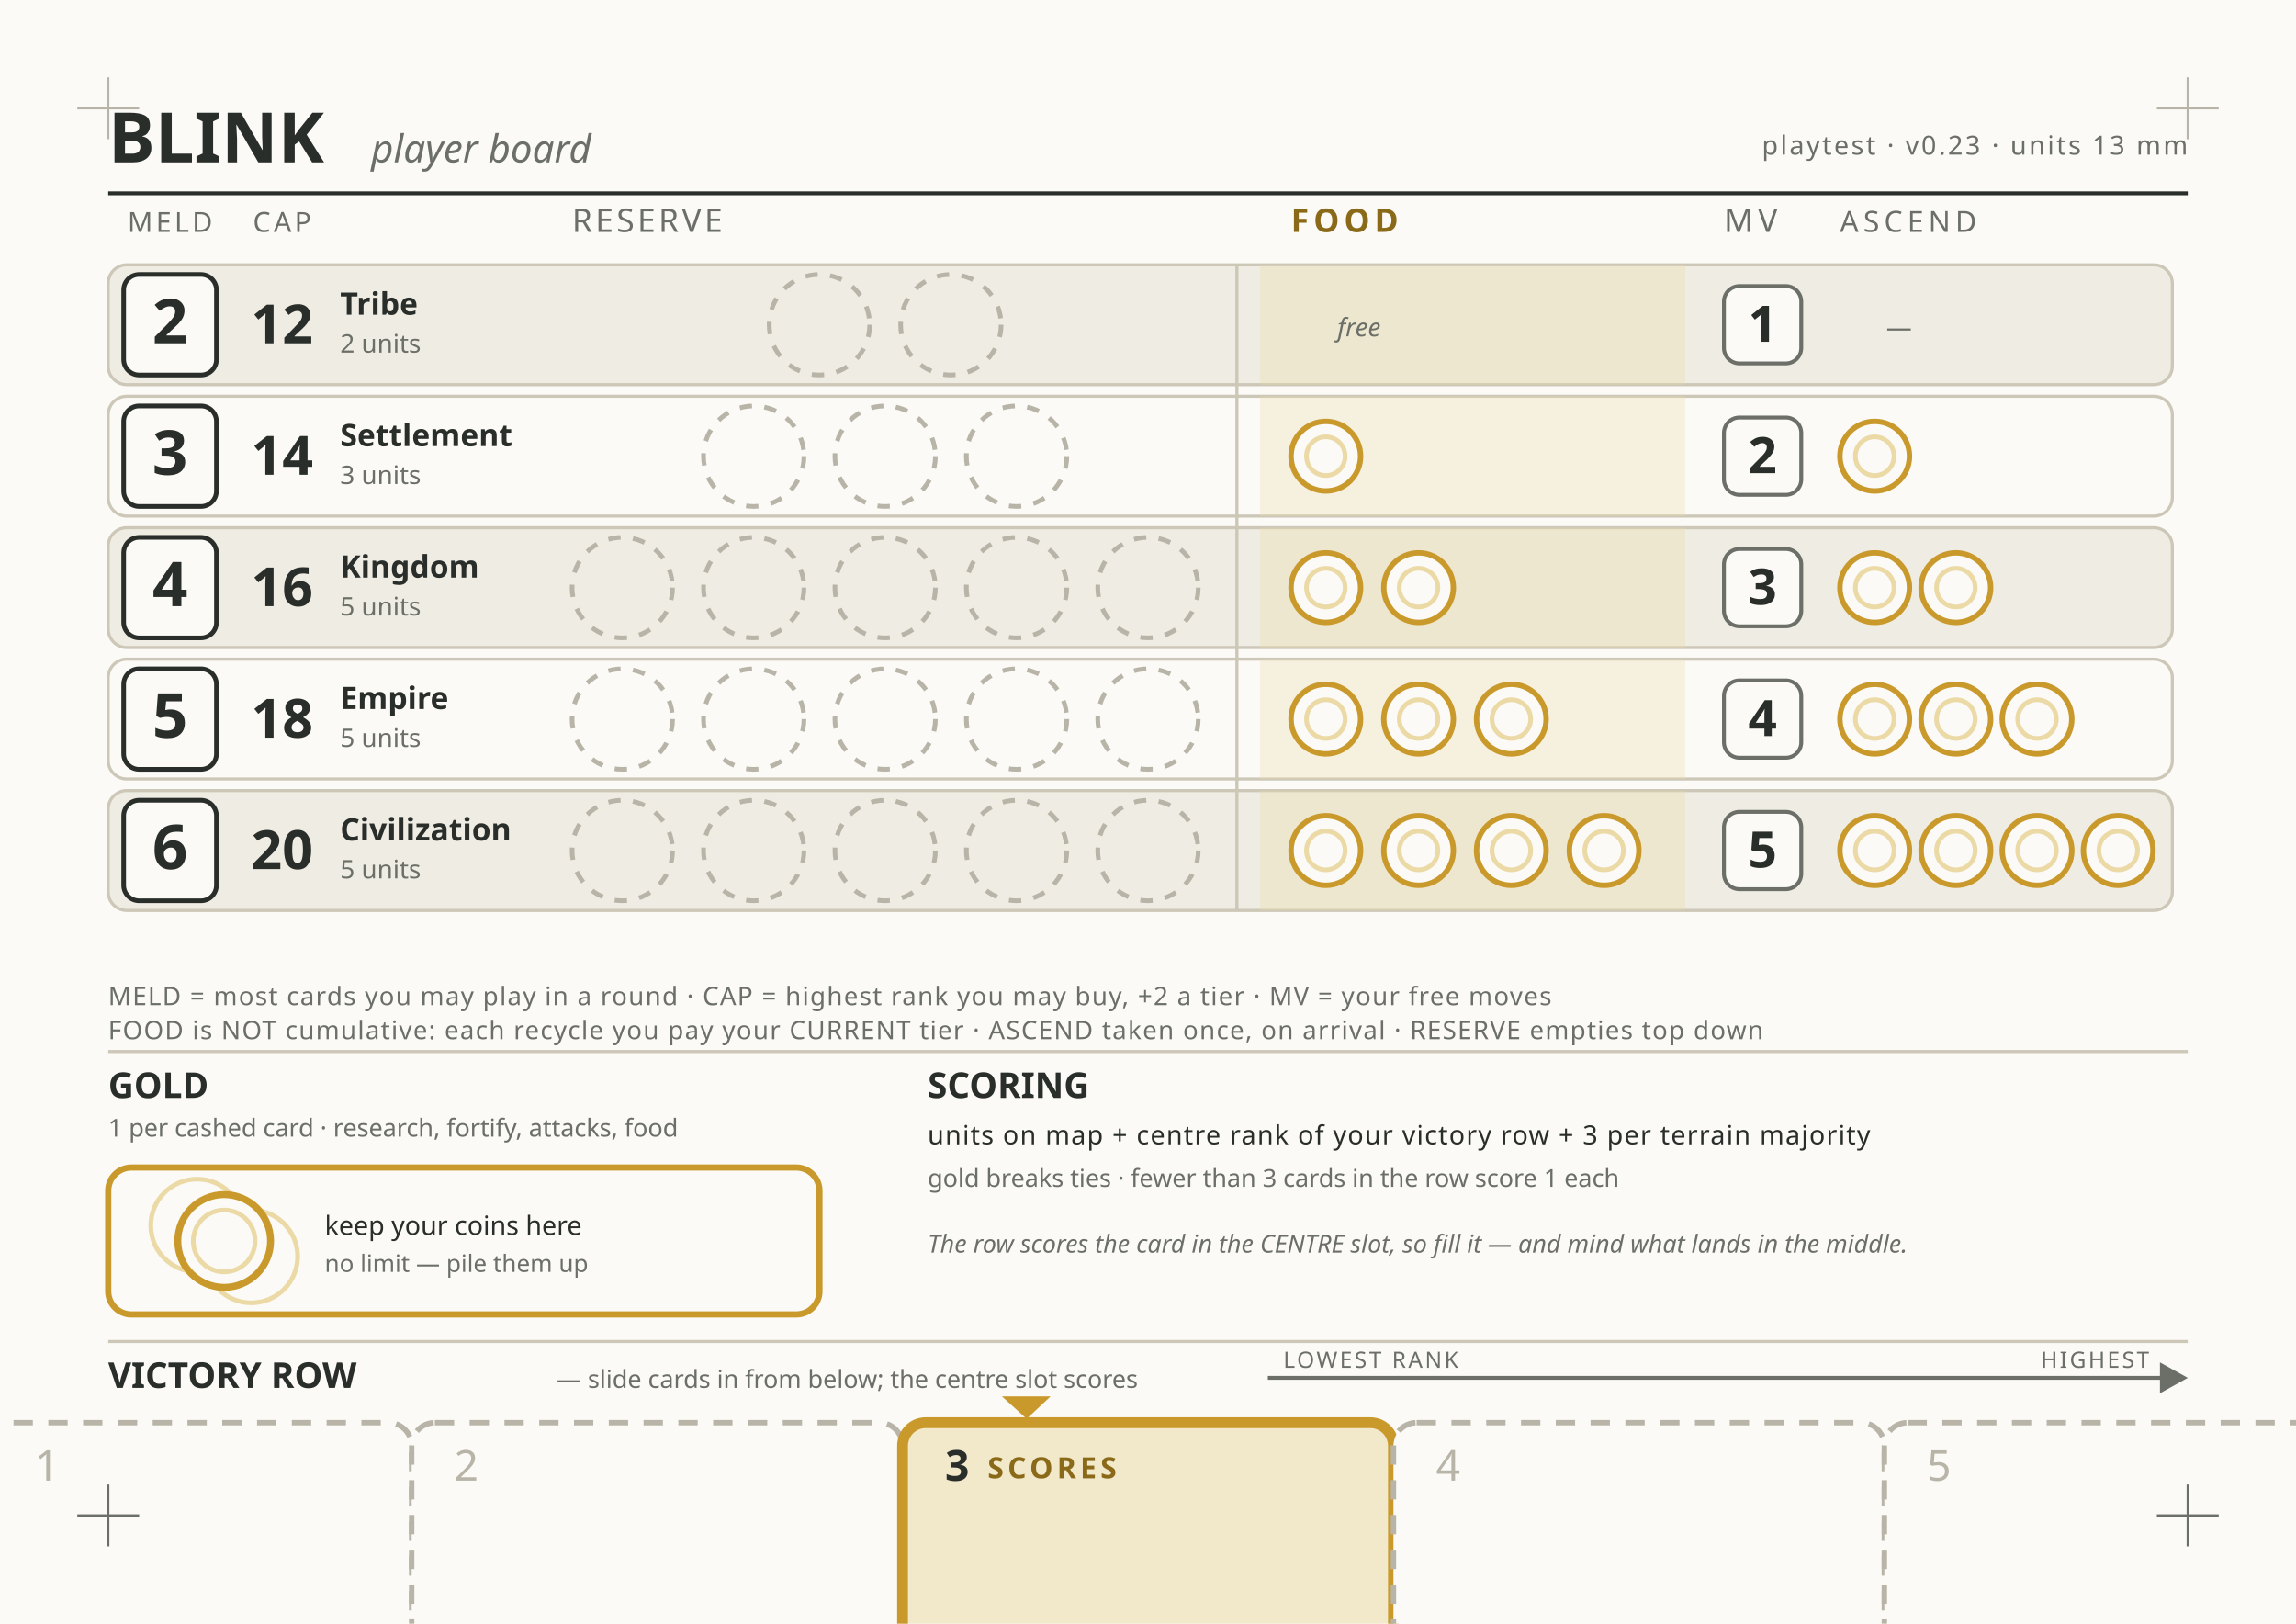
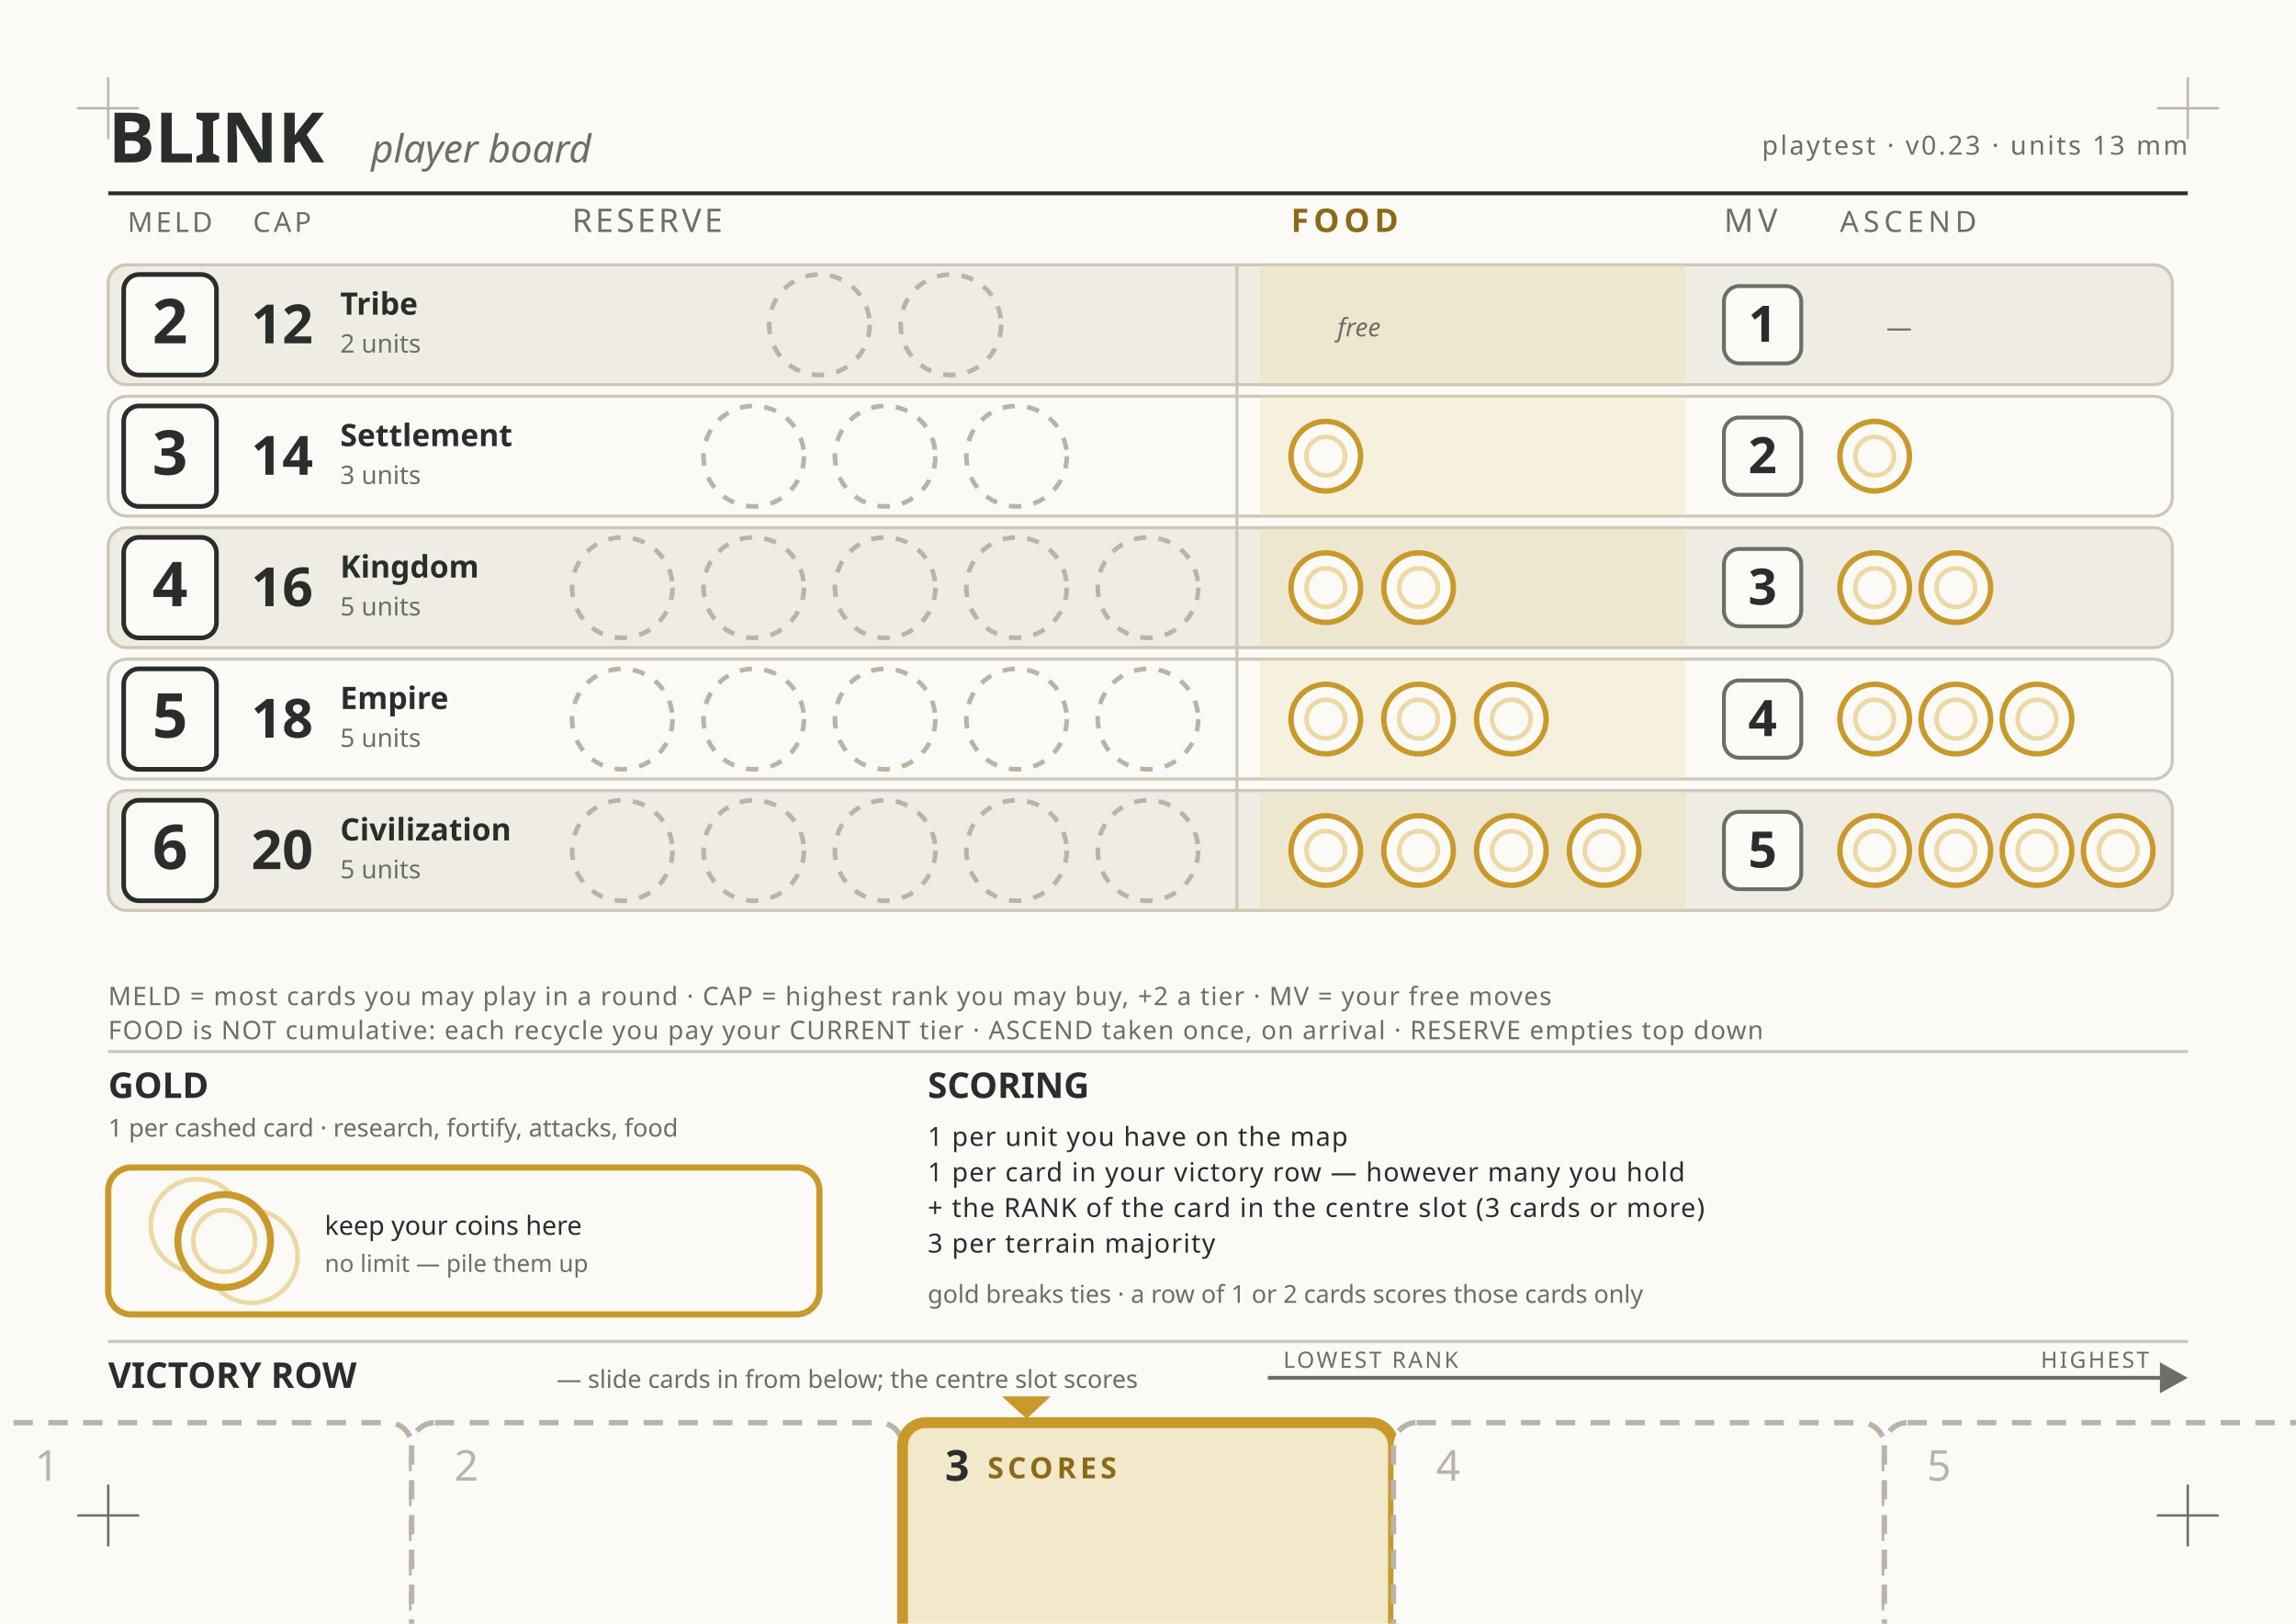
<svg xmlns="http://www.w3.org/2000/svg" width="297.0mm" height="210.0mm" viewBox="0 0 297.0 210.0">
  <rect x="0" y="0" width="297.0" height="210.0" fill="#FBFAF6" />
  <path d="M10.0 14.0 h8 M14.0 10.0 v8" stroke="#B9B4A8" stroke-width="0.3" />
  <path d="M279.0 14.0 h8 M283.0 10.0 v8" stroke="#B9B4A8" stroke-width="0.3" />
  <path d="M10.0 196.0 h8 M14.0 192.0 v8" stroke="#B9B4A8" stroke-width="0.3" />
  <path d="M279.0 196.0 h8 M283.0 192.0 v8" stroke="#B9B4A8" stroke-width="0.3" />
  <text x="14.00" y="21.00" font-family="IBM Plex Sans" font-size="9" fill="#2A2E2B" text-anchor="start" font-weight="600" letter-spacing="0" style="">BLINK</text>
  <text x="48.00" y="21.00" font-family="IBM Plex Sans" font-size="5" fill="#6B6F68" text-anchor="start" font-weight="400" letter-spacing="0" style="font-style:italic">player board</text>
  <text x="283.00" y="20.00" font-family="IBM Plex Mono" font-size="3.4" fill="#6B6F68" text-anchor="end" font-weight="400" letter-spacing="0.3" style="">playtest · v0.23 · units 13 mm</text>
  <line x1="14.0" y1="25.0" x2="283.0" y2="25.0" stroke="#2A2E2B" stroke-width="0.5" />
  <text x="22.00" y="30.00" font-family="IBM Plex Mono" font-size="3.6" fill="#6B6F68" text-anchor="middle" font-weight="400" letter-spacing="0.4" style="">MELD</text>
  <text x="36.50" y="30.00" font-family="IBM Plex Mono" font-size="3.6" fill="#6B6F68" text-anchor="middle" font-weight="400" letter-spacing="0.4" style="">CAP</text>
  <text x="74.00" y="30.00" font-family="IBM Plex Mono" font-size="4.2" fill="#6B6F68" text-anchor="start" font-weight="400" letter-spacing="0.4" style="">RESERVE</text>
  <text x="167.00" y="30.00" font-family="IBM Plex Mono" font-size="4.2" fill="#8A6A18" text-anchor="start" font-weight="600" letter-spacing="0.6" style="">FOOD</text>
  <text x="223.00" y="30.00" font-family="IBM Plex Mono" font-size="4.2" fill="#6B6F68" text-anchor="start" font-weight="400" letter-spacing="0.6" style="">MV</text>
  <text x="238.00" y="30.00" font-family="IBM Plex Mono" font-size="3.8" fill="#6B6F68" text-anchor="start" font-weight="400" letter-spacing="0.6" style="">ASCEND</text>
  <rect x="14.0" y="34.25" width="267.0" height="15.5" rx="2.4" fill="#EFECE3" stroke="#CDC7B8" stroke-width="0.4" />
  <rect x="163.0" y="34.25" width="55.0" height="15.5" fill="#EBD9A6" fill-opacity="0.3" />
  <rect x="16.0" y="35.5" width="12" height="13.0" rx="2" fill="#FBFAF6" stroke="#2A2E2B" stroke-width="0.6" />
  <text x="22.00" y="44.40" font-family="IBM Plex Sans" font-size="8" fill="#2A2E2B" text-anchor="middle" font-weight="600" letter-spacing="0" style="">2</text>
  <text x="36.50" y="44.40" font-family="IBM Plex Sans" font-size="7" fill="#2A2E2B" text-anchor="middle" font-weight="600" letter-spacing="0" style="">12</text>
  <text x="44.00" y="40.70" font-family="IBM Plex Sans" font-size="4.0" fill="#2A2E2B" text-anchor="start" font-weight="600" letter-spacing="0" style="">Tribe</text>
  <text x="44.00" y="45.60" font-family="IBM Plex Mono" font-size="3.3" fill="#6B6F68" text-anchor="start" font-weight="400" letter-spacing="0" style="">2 units</text>
  <circle cx="106.00" cy="42.00" r="6.50" fill="none" stroke="#B9B4A8" stroke-width="0.6" stroke-dasharray="1.6 1.6" />
  <circle cx="123.00" cy="42.00" r="6.50" fill="none" stroke="#B9B4A8" stroke-width="0.6" stroke-dasharray="1.6 1.6" />
  <text x="173.00" y="43.50" font-family="IBM Plex Mono" font-size="3.3" fill="#6B6F68" text-anchor="start" font-weight="400" letter-spacing="0" style="font-style:italic">free</text>
  <rect x="223.0" y="37.0" width="10" height="10.0" rx="2" fill="#FBFAF6" stroke="#6B6F68" stroke-width="0.5" />
  <text x="228.00" y="44.20" font-family="IBM Plex Sans" font-size="6.5" fill="#2A2E2B" text-anchor="middle" font-weight="600" letter-spacing="0" style="">1</text>
  <text x="244.00" y="43.50" font-family="IBM Plex Mono" font-size="3.3" fill="#6B6F68" text-anchor="start" font-weight="400" letter-spacing="0" style="">—</text>
  <rect x="14.0" y="51.25" width="267.0" height="15.5" rx="2.4" fill="#FBFAF6" stroke="#CDC7B8" stroke-width="0.4" />
  <rect x="163.0" y="51.25" width="55.0" height="15.5" fill="#EBD9A6" fill-opacity="0.3" />
  <rect x="16.0" y="52.5" width="12" height="13.0" rx="2" fill="#FBFAF6" stroke="#2A2E2B" stroke-width="0.6" />
  <text x="22.00" y="61.40" font-family="IBM Plex Sans" font-size="8" fill="#2A2E2B" text-anchor="middle" font-weight="600" letter-spacing="0" style="">3</text>
  <text x="36.50" y="61.40" font-family="IBM Plex Sans" font-size="7" fill="#2A2E2B" text-anchor="middle" font-weight="600" letter-spacing="0" style="">14</text>
  <text x="44.00" y="57.70" font-family="IBM Plex Sans" font-size="4.0" fill="#2A2E2B" text-anchor="start" font-weight="600" letter-spacing="0" style="">Settlement</text>
  <text x="44.00" y="62.60" font-family="IBM Plex Mono" font-size="3.3" fill="#6B6F68" text-anchor="start" font-weight="400" letter-spacing="0" style="">3 units</text>
  <circle cx="97.50" cy="59.00" r="6.50" fill="none" stroke="#B9B4A8" stroke-width="0.6" stroke-dasharray="1.6 1.6" />
  <circle cx="114.50" cy="59.00" r="6.50" fill="none" stroke="#B9B4A8" stroke-width="0.6" stroke-dasharray="1.6 1.6" />
  <circle cx="131.50" cy="59.00" r="6.50" fill="none" stroke="#B9B4A8" stroke-width="0.6" stroke-dasharray="1.6 1.6" />
  <circle cx="171.50" cy="59.00" r="4.50" fill="#FBFAF6" stroke="#C9992B" stroke-width="0.7" />
  <circle cx="171.50" cy="59.00" r="2.50" fill="none" stroke="#EBD9A6" stroke-width="0.6" />
  <rect x="223.0" y="54.0" width="10" height="10.0" rx="2" fill="#FBFAF6" stroke="#6B6F68" stroke-width="0.5" />
  <text x="228.00" y="61.20" font-family="IBM Plex Sans" font-size="6.5" fill="#2A2E2B" text-anchor="middle" font-weight="600" letter-spacing="0" style="">2</text>
  <circle cx="242.50" cy="59.00" r="4.50" fill="#FBFAF6" stroke="#C9992B" stroke-width="0.7" />
  <circle cx="242.50" cy="59.00" r="2.50" fill="none" stroke="#EBD9A6" stroke-width="0.6" />
  <rect x="14.0" y="68.25" width="267.0" height="15.5" rx="2.4" fill="#EFECE3" stroke="#CDC7B8" stroke-width="0.4" />
  <rect x="163.0" y="68.25" width="55.0" height="15.5" fill="#EBD9A6" fill-opacity="0.3" />
  <rect x="16.0" y="69.5" width="12" height="13.0" rx="2" fill="#FBFAF6" stroke="#2A2E2B" stroke-width="0.6" />
  <text x="22.00" y="78.40" font-family="IBM Plex Sans" font-size="8" fill="#2A2E2B" text-anchor="middle" font-weight="600" letter-spacing="0" style="">4</text>
  <text x="36.50" y="78.40" font-family="IBM Plex Sans" font-size="7" fill="#2A2E2B" text-anchor="middle" font-weight="600" letter-spacing="0" style="">16</text>
  <text x="44.00" y="74.70" font-family="IBM Plex Sans" font-size="4.0" fill="#2A2E2B" text-anchor="start" font-weight="600" letter-spacing="0" style="">Kingdom</text>
  <text x="44.00" y="79.60" font-family="IBM Plex Mono" font-size="3.3" fill="#6B6F68" text-anchor="start" font-weight="400" letter-spacing="0" style="">5 units</text>
  <circle cx="80.50" cy="76.00" r="6.50" fill="none" stroke="#B9B4A8" stroke-width="0.6" stroke-dasharray="1.6 1.6" />
  <circle cx="97.50" cy="76.00" r="6.50" fill="none" stroke="#B9B4A8" stroke-width="0.6" stroke-dasharray="1.6 1.6" />
  <circle cx="114.50" cy="76.00" r="6.50" fill="none" stroke="#B9B4A8" stroke-width="0.6" stroke-dasharray="1.6 1.6" />
  <circle cx="131.50" cy="76.00" r="6.50" fill="none" stroke="#B9B4A8" stroke-width="0.6" stroke-dasharray="1.6 1.6" />
  <circle cx="148.50" cy="76.00" r="6.50" fill="none" stroke="#B9B4A8" stroke-width="0.6" stroke-dasharray="1.6 1.6" />
  <circle cx="171.50" cy="76.00" r="4.50" fill="#FBFAF6" stroke="#C9992B" stroke-width="0.7" />
  <circle cx="171.50" cy="76.00" r="2.50" fill="none" stroke="#EBD9A6" stroke-width="0.6" />
  <circle cx="183.50" cy="76.00" r="4.50" fill="#FBFAF6" stroke="#C9992B" stroke-width="0.7" />
  <circle cx="183.50" cy="76.00" r="2.50" fill="none" stroke="#EBD9A6" stroke-width="0.6" />
  <rect x="223.0" y="71.0" width="10" height="10.0" rx="2" fill="#FBFAF6" stroke="#6B6F68" stroke-width="0.5" />
  <text x="228.00" y="78.20" font-family="IBM Plex Sans" font-size="6.5" fill="#2A2E2B" text-anchor="middle" font-weight="600" letter-spacing="0" style="">3</text>
  <circle cx="242.50" cy="76.00" r="4.50" fill="#FBFAF6" stroke="#C9992B" stroke-width="0.7" />
  <circle cx="242.50" cy="76.00" r="2.50" fill="none" stroke="#EBD9A6" stroke-width="0.6" />
  <circle cx="253.00" cy="76.00" r="4.50" fill="#FBFAF6" stroke="#C9992B" stroke-width="0.7" />
  <circle cx="253.00" cy="76.00" r="2.50" fill="none" stroke="#EBD9A6" stroke-width="0.6" />
  <rect x="14.0" y="85.25" width="267.0" height="15.5" rx="2.4" fill="#FBFAF6" stroke="#CDC7B8" stroke-width="0.4" />
  <rect x="163.0" y="85.25" width="55.0" height="15.5" fill="#EBD9A6" fill-opacity="0.3" />
  <rect x="16.0" y="86.5" width="12" height="13.0" rx="2" fill="#FBFAF6" stroke="#2A2E2B" stroke-width="0.6" />
  <text x="22.00" y="95.40" font-family="IBM Plex Sans" font-size="8" fill="#2A2E2B" text-anchor="middle" font-weight="600" letter-spacing="0" style="">5</text>
  <text x="36.50" y="95.40" font-family="IBM Plex Sans" font-size="7" fill="#2A2E2B" text-anchor="middle" font-weight="600" letter-spacing="0" style="">18</text>
  <text x="44.00" y="91.70" font-family="IBM Plex Sans" font-size="4.0" fill="#2A2E2B" text-anchor="start" font-weight="600" letter-spacing="0" style="">Empire</text>
  <text x="44.00" y="96.60" font-family="IBM Plex Mono" font-size="3.3" fill="#6B6F68" text-anchor="start" font-weight="400" letter-spacing="0" style="">5 units</text>
  <circle cx="80.50" cy="93.00" r="6.50" fill="none" stroke="#B9B4A8" stroke-width="0.6" stroke-dasharray="1.6 1.6" />
  <circle cx="97.50" cy="93.00" r="6.50" fill="none" stroke="#B9B4A8" stroke-width="0.6" stroke-dasharray="1.6 1.6" />
  <circle cx="114.50" cy="93.00" r="6.50" fill="none" stroke="#B9B4A8" stroke-width="0.6" stroke-dasharray="1.6 1.6" />
  <circle cx="131.50" cy="93.00" r="6.50" fill="none" stroke="#B9B4A8" stroke-width="0.6" stroke-dasharray="1.6 1.6" />
  <circle cx="148.50" cy="93.00" r="6.50" fill="none" stroke="#B9B4A8" stroke-width="0.6" stroke-dasharray="1.6 1.6" />
  <circle cx="171.50" cy="93.00" r="4.50" fill="#FBFAF6" stroke="#C9992B" stroke-width="0.7" />
  <circle cx="171.50" cy="93.00" r="2.50" fill="none" stroke="#EBD9A6" stroke-width="0.6" />
  <circle cx="183.50" cy="93.00" r="4.50" fill="#FBFAF6" stroke="#C9992B" stroke-width="0.7" />
  <circle cx="183.50" cy="93.00" r="2.50" fill="none" stroke="#EBD9A6" stroke-width="0.6" />
  <circle cx="195.50" cy="93.00" r="4.50" fill="#FBFAF6" stroke="#C9992B" stroke-width="0.7" />
  <circle cx="195.50" cy="93.00" r="2.50" fill="none" stroke="#EBD9A6" stroke-width="0.6" />
  <rect x="223.0" y="88.0" width="10" height="10.0" rx="2" fill="#FBFAF6" stroke="#6B6F68" stroke-width="0.5" />
  <text x="228.00" y="95.20" font-family="IBM Plex Sans" font-size="6.5" fill="#2A2E2B" text-anchor="middle" font-weight="600" letter-spacing="0" style="">4</text>
  <circle cx="242.50" cy="93.00" r="4.50" fill="#FBFAF6" stroke="#C9992B" stroke-width="0.7" />
  <circle cx="242.50" cy="93.00" r="2.50" fill="none" stroke="#EBD9A6" stroke-width="0.6" />
  <circle cx="253.00" cy="93.00" r="4.50" fill="#FBFAF6" stroke="#C9992B" stroke-width="0.7" />
  <circle cx="253.00" cy="93.00" r="2.50" fill="none" stroke="#EBD9A6" stroke-width="0.6" />
  <circle cx="263.50" cy="93.00" r="4.50" fill="#FBFAF6" stroke="#C9992B" stroke-width="0.7" />
  <circle cx="263.50" cy="93.00" r="2.50" fill="none" stroke="#EBD9A6" stroke-width="0.6" />
  <rect x="14.0" y="102.25" width="267.0" height="15.5" rx="2.4" fill="#EFECE3" stroke="#CDC7B8" stroke-width="0.4" />
  <rect x="163.0" y="102.25" width="55.0" height="15.5" fill="#EBD9A6" fill-opacity="0.3" />
  <rect x="16.0" y="103.5" width="12" height="13.0" rx="2" fill="#FBFAF6" stroke="#2A2E2B" stroke-width="0.6" />
  <text x="22.00" y="112.40" font-family="IBM Plex Sans" font-size="8" fill="#2A2E2B" text-anchor="middle" font-weight="600" letter-spacing="0" style="">6</text>
  <text x="36.50" y="112.40" font-family="IBM Plex Sans" font-size="7" fill="#2A2E2B" text-anchor="middle" font-weight="600" letter-spacing="0" style="">20</text>
  <text x="44.00" y="108.70" font-family="IBM Plex Sans" font-size="4.0" fill="#2A2E2B" text-anchor="start" font-weight="600" letter-spacing="0" style="">Civilization</text>
  <text x="44.00" y="113.60" font-family="IBM Plex Mono" font-size="3.3" fill="#6B6F68" text-anchor="start" font-weight="400" letter-spacing="0" style="">5 units</text>
  <circle cx="80.50" cy="110.00" r="6.50" fill="none" stroke="#B9B4A8" stroke-width="0.6" stroke-dasharray="1.6 1.6" />
  <circle cx="97.50" cy="110.00" r="6.50" fill="none" stroke="#B9B4A8" stroke-width="0.6" stroke-dasharray="1.6 1.6" />
  <circle cx="114.50" cy="110.00" r="6.50" fill="none" stroke="#B9B4A8" stroke-width="0.6" stroke-dasharray="1.6 1.6" />
  <circle cx="131.50" cy="110.00" r="6.50" fill="none" stroke="#B9B4A8" stroke-width="0.6" stroke-dasharray="1.6 1.6" />
  <circle cx="148.50" cy="110.00" r="6.50" fill="none" stroke="#B9B4A8" stroke-width="0.6" stroke-dasharray="1.6 1.6" />
  <circle cx="171.50" cy="110.00" r="4.50" fill="#FBFAF6" stroke="#C9992B" stroke-width="0.7" />
  <circle cx="171.50" cy="110.00" r="2.50" fill="none" stroke="#EBD9A6" stroke-width="0.6" />
  <circle cx="183.50" cy="110.00" r="4.50" fill="#FBFAF6" stroke="#C9992B" stroke-width="0.7" />
  <circle cx="183.50" cy="110.00" r="2.50" fill="none" stroke="#EBD9A6" stroke-width="0.6" />
  <circle cx="195.50" cy="110.00" r="4.50" fill="#FBFAF6" stroke="#C9992B" stroke-width="0.7" />
  <circle cx="195.50" cy="110.00" r="2.50" fill="none" stroke="#EBD9A6" stroke-width="0.6" />
  <circle cx="207.50" cy="110.00" r="4.50" fill="#FBFAF6" stroke="#C9992B" stroke-width="0.7" />
  <circle cx="207.50" cy="110.00" r="2.50" fill="none" stroke="#EBD9A6" stroke-width="0.6" />
  <rect x="223.0" y="105.0" width="10" height="10.0" rx="2" fill="#FBFAF6" stroke="#6B6F68" stroke-width="0.5" />
  <text x="228.00" y="112.20" font-family="IBM Plex Sans" font-size="6.5" fill="#2A2E2B" text-anchor="middle" font-weight="600" letter-spacing="0" style="">5</text>
  <circle cx="242.50" cy="110.00" r="4.50" fill="#FBFAF6" stroke="#C9992B" stroke-width="0.7" />
  <circle cx="242.50" cy="110.00" r="2.50" fill="none" stroke="#EBD9A6" stroke-width="0.6" />
  <circle cx="253.00" cy="110.00" r="4.50" fill="#FBFAF6" stroke="#C9992B" stroke-width="0.7" />
  <circle cx="253.00" cy="110.00" r="2.50" fill="none" stroke="#EBD9A6" stroke-width="0.6" />
  <circle cx="263.50" cy="110.00" r="4.50" fill="#FBFAF6" stroke="#C9992B" stroke-width="0.7" />
  <circle cx="263.50" cy="110.00" r="2.50" fill="none" stroke="#EBD9A6" stroke-width="0.6" />
  <circle cx="274.00" cy="110.00" r="4.50" fill="#FBFAF6" stroke="#C9992B" stroke-width="0.7" />
  <circle cx="274.00" cy="110.00" r="2.50" fill="none" stroke="#EBD9A6" stroke-width="0.6" />
  <line x1="160.0" y1="34.25" x2="160.0" y2="117.75" stroke="#CDC7B8" stroke-width="0.4" />
  <text x="14.00" y="130.00" font-family="IBM Plex Mono" font-size="3.3" fill="#6B6F68" text-anchor="start" font-weight="400" letter-spacing="0.15" style="">MELD = most cards you may play in a round · CAP = highest rank you may buy, +2 a tier · MV = your free moves</text>
  <text x="14.00" y="134.40" font-family="IBM Plex Mono" font-size="3.3" fill="#6B6F68" text-anchor="start" font-weight="400" letter-spacing="0.15" style="">FOOD is NOT cumulative: each recycle you pay your CURRENT tier · ASCEND taken once, on arrival · RESERVE empties top down</text>
  <line x1="14.0" y1="136.0" x2="283.0" y2="136.0" stroke="#CDC7B8" stroke-width="0.4" />
  <text x="14.00" y="142.00" font-family="IBM Plex Sans" font-size="4.6" fill="#2A2E2B" text-anchor="start" font-weight="600" letter-spacing="0" style="">GOLD</text>
  <text x="14.00" y="147.00" font-family="IBM Plex Mono" font-size="3.2" fill="#6B6F68" text-anchor="start" font-weight="400" letter-spacing="0" style="">1 per cashed card · research, fortify, attacks, food</text>
  <rect x="14.0" y="151.0" width="92" height="19" rx="3" fill="#FBFAF6" stroke="#C9992B" stroke-width="0.8" />
  <circle cx="25.50" cy="158.50" r="6" fill="#FBFAF6" stroke="#EBD9A6" stroke-width="0.6" />
  <circle cx="32.50" cy="162.50" r="6" fill="#FBFAF6" stroke="#EBD9A6" stroke-width="0.6" />
  <circle cx="29.00" cy="160.50" r="6" fill="#FBFAF6" stroke="#C9992B" stroke-width="0.9" />
  <circle cx="29.00" cy="160.50" r="4" fill="none" stroke="#EBD9A6" stroke-width="0.6" />
  <text x="42.00" y="159.70" font-family="IBM Plex Mono" font-size="3.4" fill="#2A2E2B" text-anchor="start" font-weight="400" letter-spacing="0" style="">keep your coins here</text>
  <text x="42.00" y="164.50" font-family="IBM Plex Mono" font-size="3.1" fill="#6B6F68" text-anchor="start" font-weight="400" letter-spacing="0" style="">no limit — pile them up</text>
  <text x="120.00" y="142.00" font-family="IBM Plex Sans" font-size="4.6" fill="#2A2E2B" text-anchor="start" font-weight="600" letter-spacing="0" style="">SCORING</text>
-   <text x="120.00" y="148.00" font-family="IBM Plex Mono" font-size="3.4" fill="#2A2E2B" text-anchor="start" font-weight="400" letter-spacing="0.15" style="">units on map  +  centre rank of your victory row  +  3 per terrain majority</text>
-   <text x="120.00" y="153.50" font-family="IBM Plex Mono" font-size="3.2" fill="#6B6F68" text-anchor="start" font-weight="400" letter-spacing="0" style="">gold breaks ties · fewer than 3 cards in the row score 1 each</text>
-   <text x="120.00" y="162.00" font-family="IBM Plex Mono" font-size="3.2" fill="#6B6F68" text-anchor="start" font-weight="400" letter-spacing="0" style="font-style:italic">The row scores the card in the CENTRE slot, so fill it — and mind what lands in the middle.</text>
+   <text x="120.00" y="148.20" font-family="IBM Plex Mono" font-size="3.4" fill="#2A2E2B" text-anchor="start" font-weight="400" letter-spacing="0.15" style="">1  per unit you have on the map</text>
+   <text x="120.00" y="152.80" font-family="IBM Plex Mono" font-size="3.4" fill="#2A2E2B" text-anchor="start" font-weight="400" letter-spacing="0.15" style="">1  per card in your victory row — however many you hold</text>
+   <text x="120.00" y="157.40" font-family="IBM Plex Mono" font-size="3.4" fill="#2A2E2B" text-anchor="start" font-weight="400" letter-spacing="0.15" style="">+  the RANK of the card in the centre slot (3 cards or more)</text>
+   <text x="120.00" y="162.00" font-family="IBM Plex Mono" font-size="3.4" fill="#2A2E2B" text-anchor="start" font-weight="400" letter-spacing="0.15" style="">3  per terrain majority</text>
+   <text x="120.00" y="168.50" font-family="IBM Plex Mono" font-size="3.2" fill="#6B6F68" text-anchor="start" font-weight="400" letter-spacing="0" style="">gold breaks ties · a row of 1 or 2 cards scores those cards only</text>
  <text x="14.00" y="179.50" font-family="IBM Plex Sans" font-size="4.6" fill="#2A2E2B" text-anchor="start" font-weight="600" letter-spacing="0" style="">VICTORY ROW</text>
  <text x="72.00" y="179.50" font-family="IBM Plex Mono" font-size="3.2" fill="#6B6F68" text-anchor="start" font-weight="400" letter-spacing="0" style="">— slide cards in from below; the centre slot scores</text>
  <line x1="164.0" y1="178.2" x2="279.6" y2="178.2" stroke="#6B6F68" stroke-width="0.5" />
  <path d="M279.4 176.2 L283.0 178.2 L279.4 180.2 Z" fill="#6B6F68" />
  <text x="166.00" y="176.90" font-family="IBM Plex Mono" font-size="2.9" fill="#6B6F68" text-anchor="start" font-weight="400" letter-spacing="0.3" style="">LOWEST RANK</text>
  <text x="278.00" y="176.90" font-family="IBM Plex Mono" font-size="2.9" fill="#6B6F68" text-anchor="end" font-weight="400" letter-spacing="0.3" style="">HIGHEST</text>
  <clipPath id="sheet">
    <rect x="0" y="0" width="297.0" height="210.0" />
  </clipPath>
  <g clip-path="url(#sheet)">
    <rect x="-10.25" y="184.0" width="63.5" height="88.9" rx="3" fill="#FBFAF6" stroke="#B9B4A8" stroke-width="0.7" stroke-dasharray="2.5 2" />
    <text x="4.50" y="191.50" font-family="IBM Plex Sans" font-size="5.5" fill="#B9B4A8" text-anchor="start" font-weight="400" letter-spacing="0" style="">1</text>
    <rect x="53.25" y="184.0" width="63.5" height="88.9" rx="3" fill="#FBFAF6" stroke="#B9B4A8" stroke-width="0.7" stroke-dasharray="2.5 2" />
    <text x="58.75" y="191.50" font-family="IBM Plex Sans" font-size="5.5" fill="#B9B4A8" text-anchor="start" font-weight="400" letter-spacing="0" style="">2</text>
    <rect x="116.75" y="184.0" width="63.5" height="88.9" rx="3" fill="#EBD9A6" fill-opacity="0.55" stroke="#C9992B" stroke-width="1.4" />
    <text x="122.25" y="191.50" font-family="IBM Plex Sans" font-size="5.5" fill="#2A2E2B" text-anchor="start" font-weight="600" letter-spacing="0" style="">3</text>
    <rect x="180.25" y="184.0" width="63.5" height="88.9" rx="3" fill="#FBFAF6" stroke="#B9B4A8" stroke-width="0.7" stroke-dasharray="2.5 2" />
    <text x="185.75" y="191.50" font-family="IBM Plex Sans" font-size="5.5" fill="#B9B4A8" text-anchor="start" font-weight="400" letter-spacing="0" style="">4</text>
    <rect x="243.75" y="184.0" width="63.5" height="88.9" rx="3" fill="#FBFAF6" stroke="#B9B4A8" stroke-width="0.7" stroke-dasharray="2.5 2" />
    <text x="249.25" y="191.50" font-family="IBM Plex Sans" font-size="5.5" fill="#B9B4A8" text-anchor="start" font-weight="400" letter-spacing="0" style="">5</text>
    <text x="127.75" y="191.20" font-family="IBM Plex Mono" font-size="3.8" fill="#8A6A18" text-anchor="start" font-weight="600" letter-spacing="0.5" style="">SCORES</text>
    <path d="M129.6 180.6 L132.8 183.5 L135.9 180.6 Z" fill="#C9992B" />
  </g>
  <path d="M10.0 196.0 h8 M14.0 192.0 v8" stroke="#6B6F68" stroke-width="0.3" />
  <path d="M279.0 196.0 h8 M283.0 192.0 v8" stroke="#6B6F68" stroke-width="0.3" />
  <line x1="14.0" y1="173.5" x2="283.0" y2="173.5" stroke="#CDC7B8" stroke-width="0.4" />
</svg>
